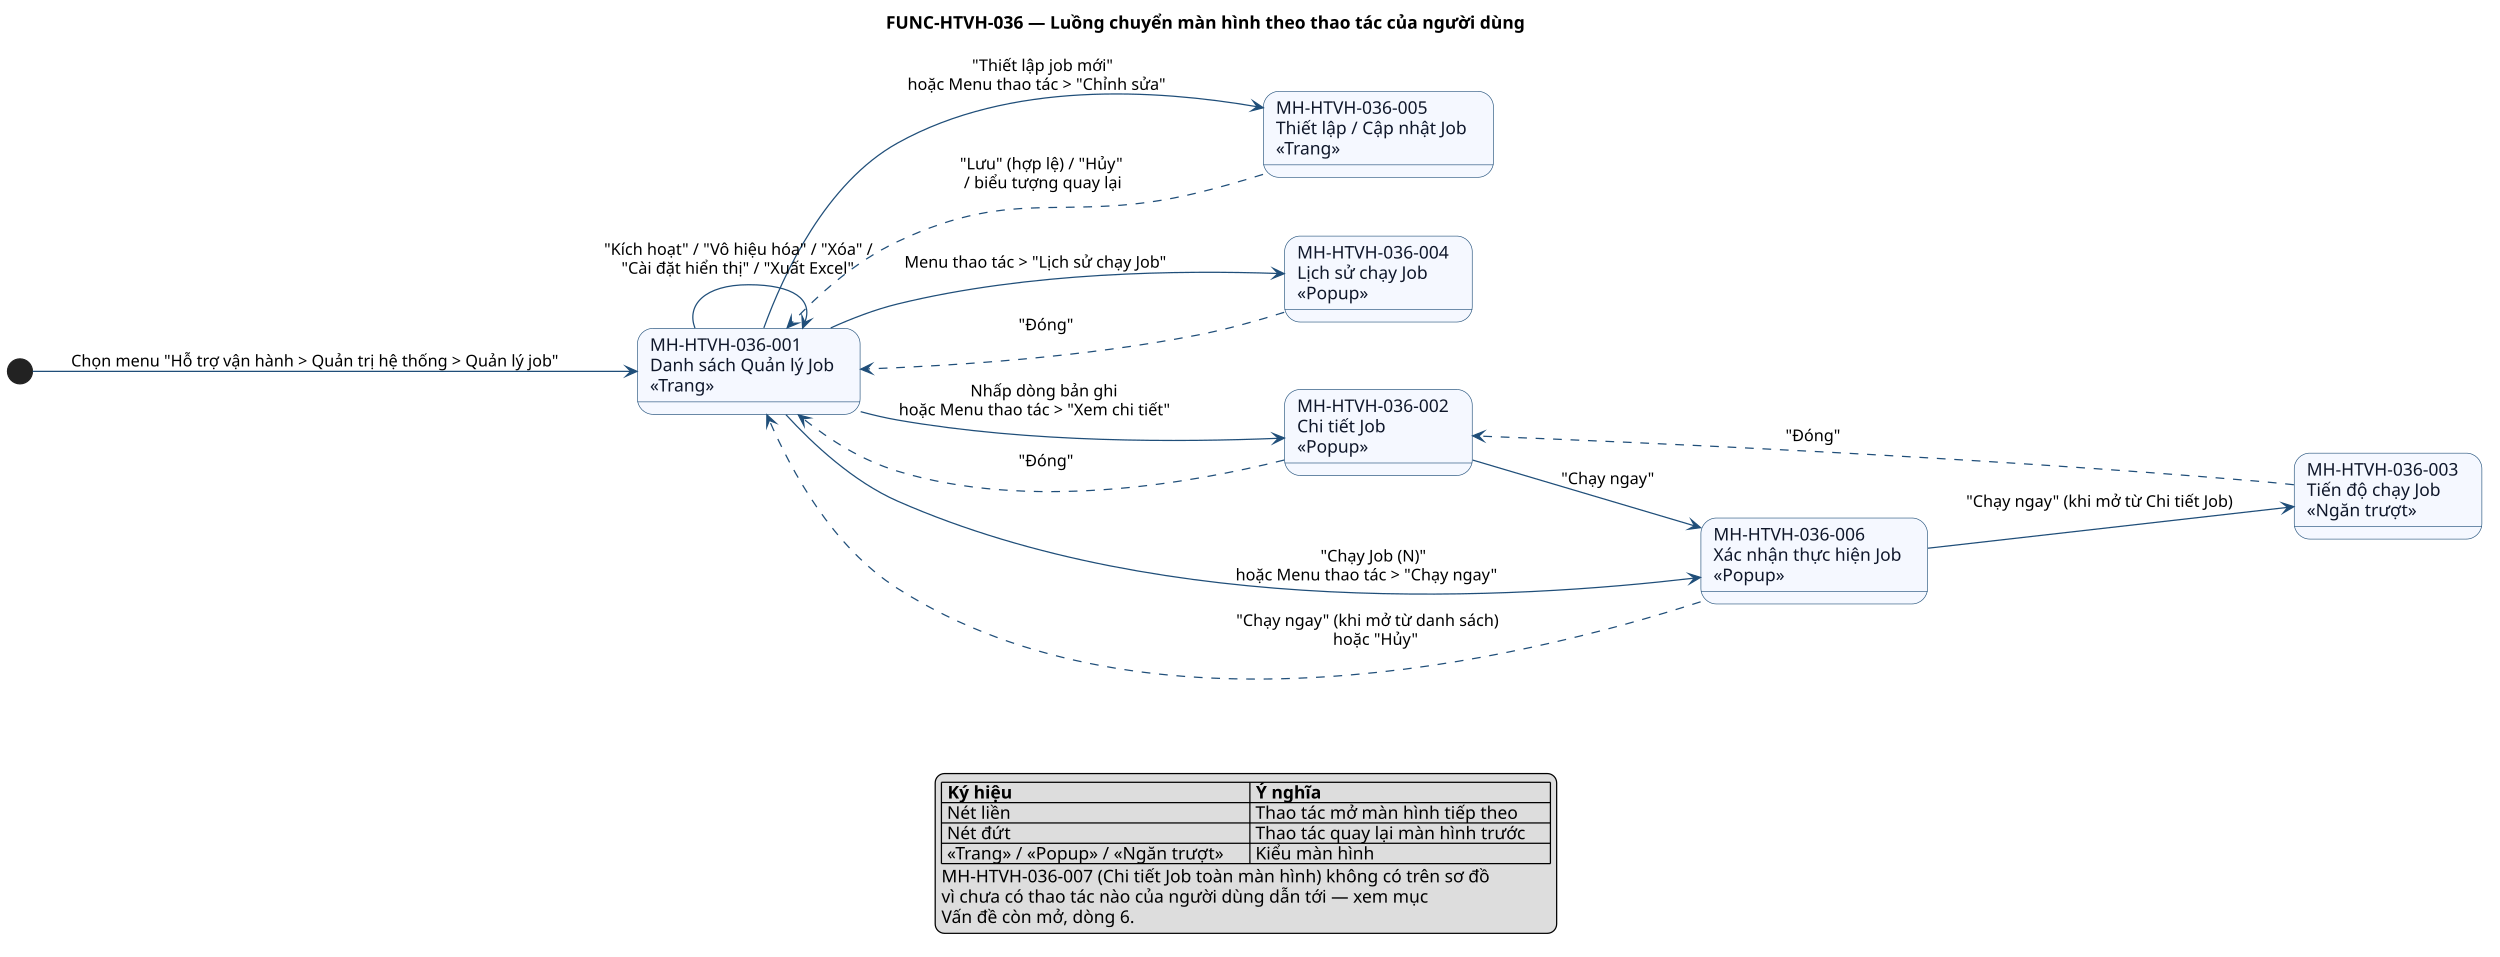
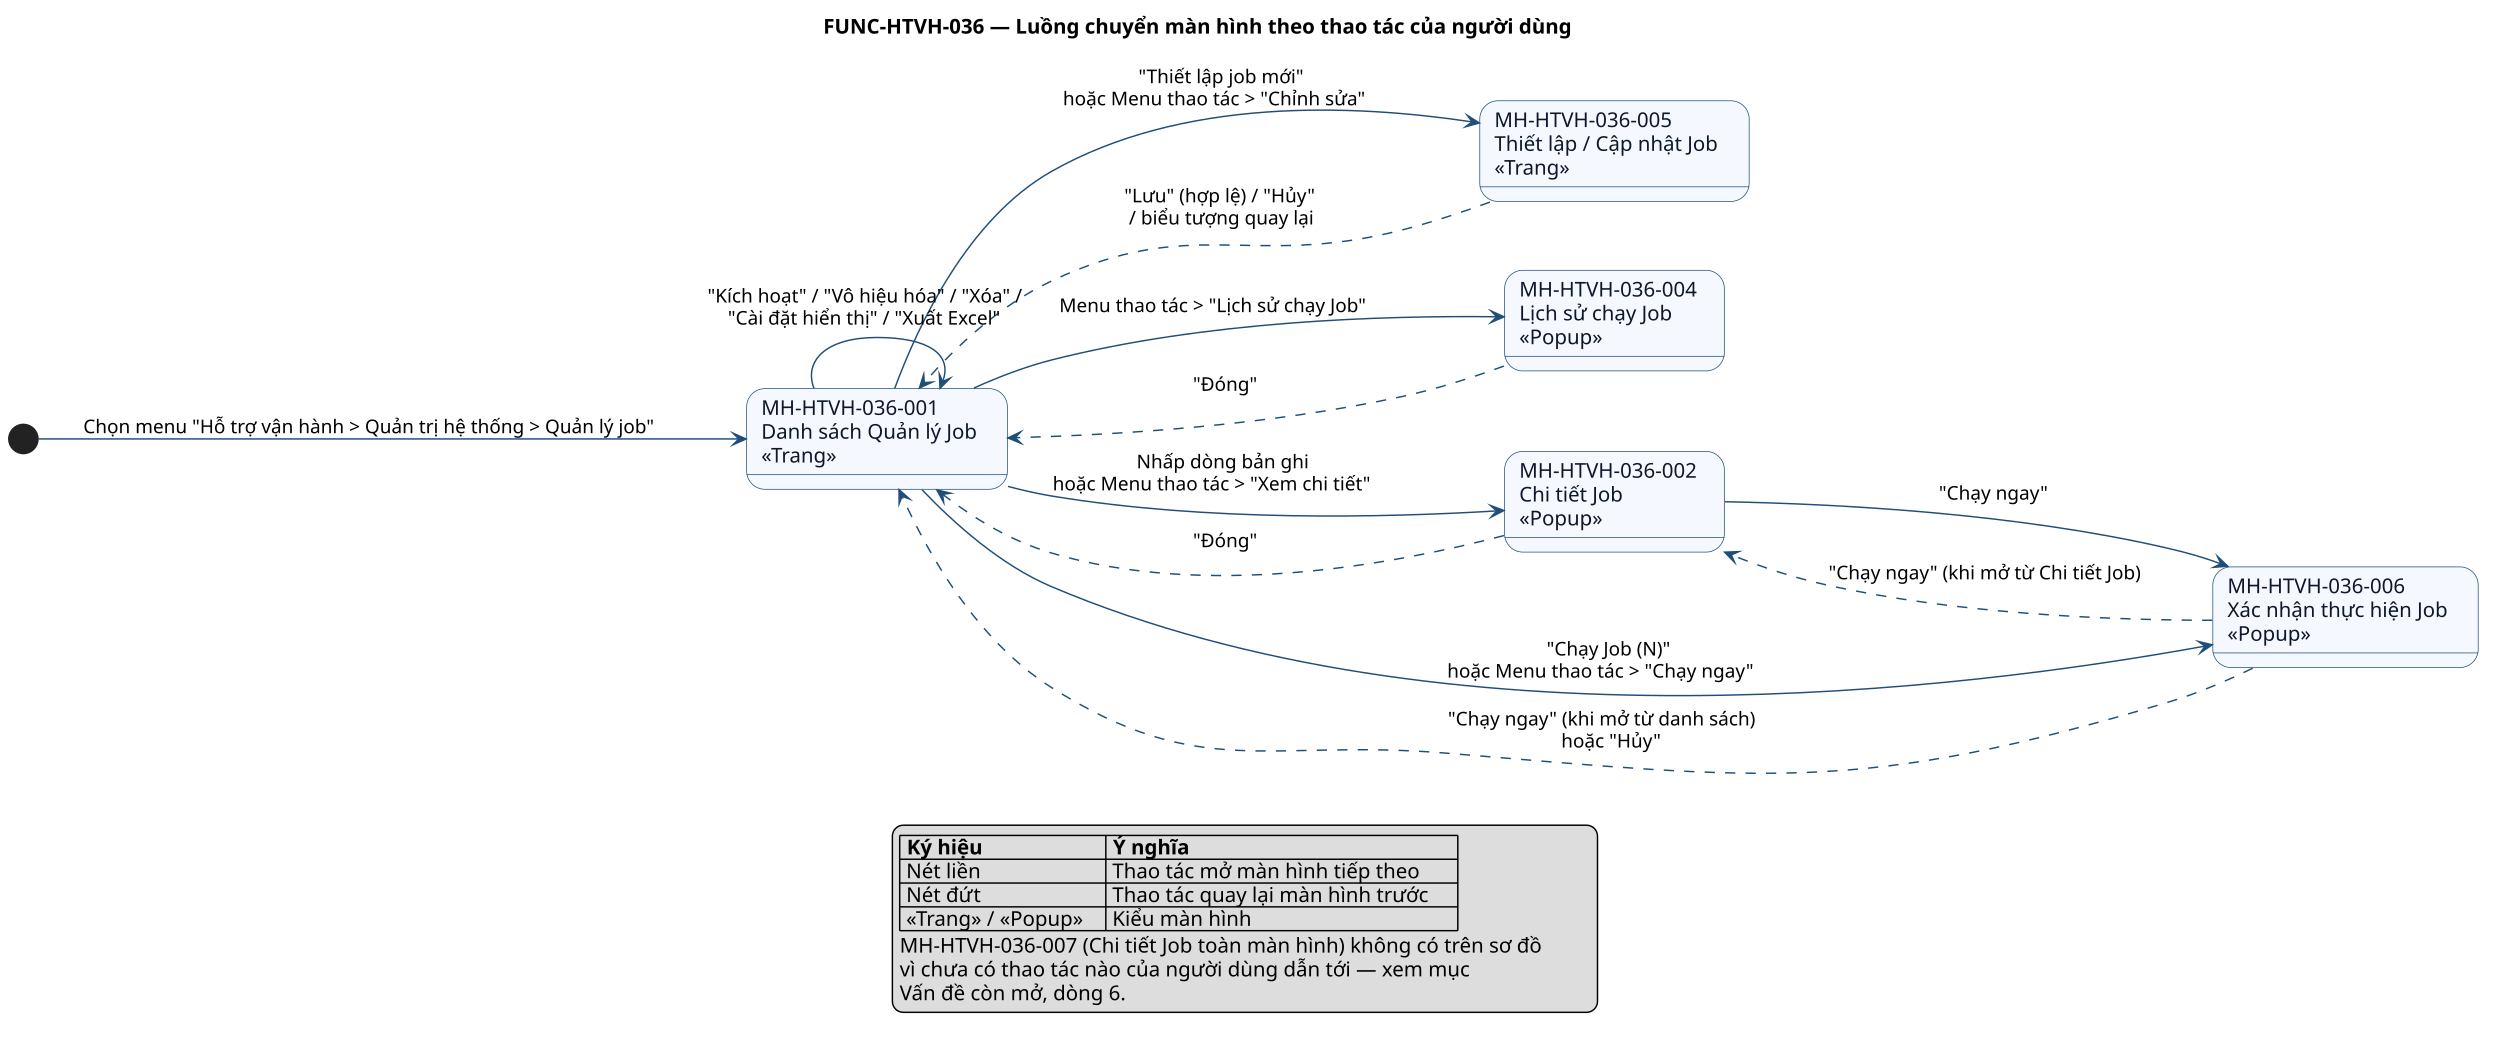
- <svg xmlns="http://www.w3.org/2000/svg" contentStyleType="text/css" data-diagram-type="STATE" height="767px" preserveAspectRatio="none" style="width:2004px;height:767px;background:#FFFFFF;" version="1.1" viewBox="0 0 2004 767" width="2004px" zoomAndPan="magnify">
+ <svg xmlns="http://www.w3.org/2000/svg" contentStyleType="text/css" data-diagram-type="STATE" height="711px" preserveAspectRatio="none" style="width:1711px;height:711px;background:#FFFFFF;" version="1.1" viewBox="0 0 1711 711" width="1711px" zoomAndPan="magnify">
  <defs />
  <g>
    <g class="title" data-source-line="1">
-       <text fill="#000000" font-family="sans-serif" font-size="14" font-weight="700" lengthAdjust="spacing" textLength="577.213" x="710.128" y="22.995">FUNC-HTVH-036 — Luồng chuyển màn hình theo thao tác của người dùng</text>
+       <text fill="#000000" font-family="sans-serif" font-size="14" font-weight="700" lengthAdjust="spacing" textLength="577.213" x="563.433" y="22.995">FUNC-HTVH-036 — Luồng chuyển màn hình theo thao tác của người dùng</text>
    </g>
    <g class="entity" data-qualified-name="DS" data-source-line="16" id="ent0001">
-       <rect fill="#F5F8FF" height="68.891" rx="12.5" ry="12.5" style="stroke:#1F4E79;stroke-width:0.5;" width="178.45" x="511" y="263.243" />
-       <line style="stroke:#1F4E79;stroke-width:0.5;" x1="511" x2="689.45" y1="322.133" y2="322.133" />
-       <text fill="#0F172A" font-family="sans-serif" font-size="14" lengthAdjust="spacing" textLength="130.389" x="521" y="281.238">MH-HTVH-036-001</text>
-       <text fill="#0F172A" font-family="sans-serif" font-size="14" lengthAdjust="spacing" textLength="158.45" x="521" y="297.535">Danh sách Quản lý Job</text>
-       <text fill="#0F172A" font-family="sans-serif" font-size="14" lengthAdjust="spacing" textLength="57.777" x="521" y="313.832">«Trang»</text>
+       <rect fill="#F5F8FF" height="68.891" rx="12.5" ry="12.5" style="stroke:#1F4E79;stroke-width:0.5;" width="178.45" x="511" y="265.973" />
+       <line style="stroke:#1F4E79;stroke-width:0.5;" x1="511" x2="689.45" y1="324.863" y2="324.863" />
+       <text fill="#0F172A" font-family="sans-serif" font-size="14" lengthAdjust="spacing" textLength="130.389" x="521" y="283.968">MH-HTVH-036-001</text>
+       <text fill="#0F172A" font-family="sans-serif" font-size="14" lengthAdjust="spacing" textLength="158.45" x="521" y="300.265">Danh sách Quản lý Job</text>
+       <text fill="#0F172A" font-family="sans-serif" font-size="14" lengthAdjust="spacing" textLength="57.777" x="521" y="316.562">«Trang»</text>
    </g>
    <g class="entity" data-qualified-name="FORM" data-source-line="17" id="ent0002">
-       <rect fill="#F5F8FF" height="68.891" rx="12.5" ry="12.5" style="stroke:#1F4E79;stroke-width:0.5;" width="184.377" x="1012.76" y="73.243" />
-       <line style="stroke:#1F4E79;stroke-width:0.5;" x1="1012.76" x2="1197.137" y1="132.133" y2="132.133" />
-       <text fill="#0F172A" font-family="sans-serif" font-size="14" lengthAdjust="spacing" textLength="130.389" x="1022.76" y="91.238">MH-HTVH-036-005</text>
-       <text fill="#0F172A" font-family="sans-serif" font-size="14" lengthAdjust="spacing" textLength="164.377" x="1022.76" y="107.535">Thiết lập / Cập nhật Job</text>
-       <text fill="#0F172A" font-family="sans-serif" font-size="14" lengthAdjust="spacing" textLength="57.777" x="1022.76" y="123.832">«Trang»</text>
+       <rect fill="#F5F8FF" height="68.891" rx="12.5" ry="12.5" style="stroke:#1F4E79;stroke-width:0.5;" width="184.377" x="1012.76" y="68.973" />
+       <line style="stroke:#1F4E79;stroke-width:0.5;" x1="1012.76" x2="1197.137" y1="127.863" y2="127.863" />
+       <text fill="#0F172A" font-family="sans-serif" font-size="14" lengthAdjust="spacing" textLength="130.389" x="1022.76" y="86.968">MH-HTVH-036-005</text>
+       <text fill="#0F172A" font-family="sans-serif" font-size="14" lengthAdjust="spacing" textLength="164.377" x="1022.76" y="103.265">Thiết lập / Cập nhật Job</text>
+       <text fill="#0F172A" font-family="sans-serif" font-size="14" lengthAdjust="spacing" textLength="57.777" x="1022.76" y="119.562">«Trang»</text>
    </g>
    <g class="entity" data-qualified-name="LS" data-source-line="18" id="ent0003">
-       <rect fill="#F5F8FF" height="68.891" rx="12.5" ry="12.5" style="stroke:#1F4E79;stroke-width:0.5;" width="150.389" x="1029.76" y="189.243" />
-       <line style="stroke:#1F4E79;stroke-width:0.5;" x1="1029.76" x2="1180.149" y1="248.133" y2="248.133" />
-       <text fill="#0F172A" font-family="sans-serif" font-size="14" lengthAdjust="spacing" textLength="130.389" x="1039.76" y="207.238">MH-HTVH-036-004</text>
-       <text fill="#0F172A" font-family="sans-serif" font-size="14" lengthAdjust="spacing" textLength="112.793" x="1039.76" y="223.535">Lịch sử chạy Job</text>
-       <text fill="#0F172A" font-family="sans-serif" font-size="14" lengthAdjust="spacing" textLength="60.785" x="1039.76" y="239.832">«Popup»</text>
+       <rect fill="#F5F8FF" height="68.891" rx="12.5" ry="12.5" style="stroke:#1F4E79;stroke-width:0.5;" width="150.389" x="1029.76" y="184.973" />
+       <line style="stroke:#1F4E79;stroke-width:0.5;" x1="1029.76" x2="1180.149" y1="243.863" y2="243.863" />
+       <text fill="#0F172A" font-family="sans-serif" font-size="14" lengthAdjust="spacing" textLength="130.389" x="1039.76" y="202.968">MH-HTVH-036-004</text>
+       <text fill="#0F172A" font-family="sans-serif" font-size="14" lengthAdjust="spacing" textLength="112.793" x="1039.76" y="219.265">Lịch sử chạy Job</text>
+       <text fill="#0F172A" font-family="sans-serif" font-size="14" lengthAdjust="spacing" textLength="60.785" x="1039.76" y="235.562">«Popup»</text>
    </g>
    <g class="entity" data-qualified-name="CT" data-source-line="19" id="ent0004">
-       <rect fill="#F5F8FF" height="68.891" rx="12.5" ry="12.5" style="stroke:#1F4E79;stroke-width:0.5;" width="150.389" x="1029.76" y="312.243" />
-       <line style="stroke:#1F4E79;stroke-width:0.5;" x1="1029.76" x2="1180.149" y1="371.133" y2="371.133" />
-       <text fill="#0F172A" font-family="sans-serif" font-size="14" lengthAdjust="spacing" textLength="130.389" x="1039.76" y="330.238">MH-HTVH-036-002</text>
-       <text fill="#0F172A" font-family="sans-serif" font-size="14" lengthAdjust="spacing" textLength="76.501" x="1039.76" y="346.535">Chi tiết Job</text>
-       <text fill="#0F172A" font-family="sans-serif" font-size="14" lengthAdjust="spacing" textLength="60.785" x="1039.76" y="362.832">«Popup»</text>
+       <rect fill="#F5F8FF" height="68.891" rx="12.5" ry="12.5" style="stroke:#1F4E79;stroke-width:0.5;" width="150.389" x="1029.76" y="308.973" />
+       <line style="stroke:#1F4E79;stroke-width:0.5;" x1="1029.76" x2="1180.149" y1="367.863" y2="367.863" />
+       <text fill="#0F172A" font-family="sans-serif" font-size="14" lengthAdjust="spacing" textLength="130.389" x="1039.76" y="326.968">MH-HTVH-036-002</text>
+       <text fill="#0F172A" font-family="sans-serif" font-size="14" lengthAdjust="spacing" textLength="76.501" x="1039.76" y="343.265">Chi tiết Job</text>
+       <text fill="#0F172A" font-family="sans-serif" font-size="14" lengthAdjust="spacing" textLength="60.785" x="1039.76" y="359.562">«Popup»</text>
    </g>
    <g class="entity" data-qualified-name="CONF" data-source-line="20" id="ent0005">
-       <rect fill="#F5F8FF" height="68.891" rx="12.5" ry="12.5" style="stroke:#1F4E79;stroke-width:0.5;" width="181.629" x="1363.45" y="415.243" />
-       <line style="stroke:#1F4E79;stroke-width:0.5;" x1="1363.45" x2="1545.079" y1="474.133" y2="474.133" />
-       <text fill="#0F172A" font-family="sans-serif" font-size="14" lengthAdjust="spacing" textLength="130.389" x="1373.45" y="433.238">MH-HTVH-036-006</text>
-       <text fill="#0F172A" font-family="sans-serif" font-size="14" lengthAdjust="spacing" textLength="161.629" x="1373.45" y="449.535">Xác nhận thực hiện Job</text>
-       <text fill="#0F172A" font-family="sans-serif" font-size="14" lengthAdjust="spacing" textLength="60.785" x="1373.45" y="465.832">«Popup»</text>
+       <rect fill="#F5F8FF" height="68.891" rx="12.5" ry="12.5" style="stroke:#1F4E79;stroke-width:0.5;" width="181.629" x="1514.45" y="387.973" />
+       <line style="stroke:#1F4E79;stroke-width:0.5;" x1="1514.45" x2="1696.079" y1="446.863" y2="446.863" />
+       <text fill="#0F172A" font-family="sans-serif" font-size="14" lengthAdjust="spacing" textLength="130.389" x="1524.45" y="405.968">MH-HTVH-036-006</text>
+       <text fill="#0F172A" font-family="sans-serif" font-size="14" lengthAdjust="spacing" textLength="161.629" x="1524.45" y="422.265">Xác nhận thực hiện Job</text>
+       <text fill="#0F172A" font-family="sans-serif" font-size="14" lengthAdjust="spacing" textLength="60.785" x="1524.45" y="438.562">«Popup»</text>
    </g>
-     <g class="entity" data-qualified-name="TD" data-source-line="21" id="ent0006">
-       <rect fill="#F5F8FF" height="68.891" rx="12.5" ry="12.5" style="stroke:#1F4E79;stroke-width:0.5;" width="150.389" x="1839.08" y="363.243" />
-       <line style="stroke:#1F4E79;stroke-width:0.5;" x1="1839.08" x2="1989.469" y1="422.133" y2="422.133" />
-       <text fill="#0F172A" font-family="sans-serif" font-size="14" lengthAdjust="spacing" textLength="130.389" x="1849.08" y="381.238">MH-HTVH-036-003</text>
-       <text fill="#0F172A" font-family="sans-serif" font-size="14" lengthAdjust="spacing" textLength="115.746" x="1849.08" y="397.535">Tiến độ chạy Job</text>
-       <text fill="#0F172A" font-family="sans-serif" font-size="14" lengthAdjust="spacing" textLength="92.565" x="1849.08" y="413.832">«Ngăn trượt»</text>
+     <g class="start_entity" data-qualified-name=".start." data-source-line="22" id="ent0006">
+       <ellipse cx="16" cy="300.423" fill="#222222" rx="10" ry="10" style="stroke:#222222;stroke-width:1;" />
    </g>
-     <g class="start_entity" data-qualified-name=".start." data-source-line="23" id="ent0007">
-       <ellipse cx="16" cy="297.683" fill="#222222" rx="10" ry="10" style="stroke:#222222;stroke-width:1;" />
+     <g class="link" data-entity-1="ent0006" data-entity-2="ent0001" data-link-type="dependency" data-source-line="22" id="lnk7">
+       <path d="M26.15,300.423 C80.51,300.423 358.73,300.423 505.62,300.423" fill="none" id="*start*-to-DS" style="stroke:#1F4E79;stroke-width:1;" />
+       <polygon fill="#1F4E79" points="510.62,300.423,501.62,296.423,505.62,300.423,501.62,304.423,510.62,300.423" style="stroke:#1F4E79;stroke-width:1;stroke-linejoin:miter;stroke-miterlimit:10;" />
+       <text fill="#000000" font-family="sans-serif" font-size="13" lengthAdjust="spacing" textLength="423.503" x="57" y="296.49">Chọn menu "Hỗ trợ vận hành &gt; Quản trị hệ thống &gt; Quản lý job"</text>
    </g>
-     <g class="link" data-entity-1="ent0007" data-entity-2="ent0001" data-link-type="dependency" data-source-line="23" id="lnk8">
-       <path d="M26.15,297.683 C80.51,297.683 358.73,297.683 505.62,297.683" fill="none" id="*start*-to-DS" style="stroke:#1F4E79;stroke-width:1;" />
-       <polygon fill="#1F4E79" points="510.62,297.683,501.62,293.683,505.62,297.683,501.62,301.683,510.62,297.683" style="stroke:#1F4E79;stroke-width:1;stroke-linejoin:miter;stroke-miterlimit:10;" />
-       <text fill="#000000" font-family="sans-serif" font-size="13" lengthAdjust="spacing" textLength="423.503" x="57" y="293.75">Chọn menu "Hỗ trợ vận hành &gt; Quản trị hệ thống &gt; Quản lý job"</text>
-     </g>
-     <g class="link" data-entity-1="ent0001" data-entity-2="ent0002" data-link-type="dependency" data-source-line="26" id="lnk9">
-       <path d="M612.28,262.863 C628.18,219.303 662.1,146.593 719.45,114.683 C809.44,64.613 925.652,71.499 1007.732,85.549" fill="none" id="DS-to-FORM" style="stroke:#1F4E79;stroke-width:1;" />
-       <polygon fill="#1F4E79" points="1012.66,86.393,1004.464,80.932,1007.732,85.549,1003.114,88.817,1012.66,86.393" style="stroke:#1F4E79;stroke-width:1;stroke-linejoin:miter;stroke-miterlimit:10;" />
+     <g class="link" data-entity-1="ent0001" data-entity-2="ent0002" data-link-type="dependency" data-source-line="25" id="lnk8">
+       <path d="M612.37,265.753 C628.37,222.373 662.4,149.843 719.45,117.423 C809.03,66.513 925.305,71.133 1007.515,83.433" fill="none" id="DS-to-FORM" style="stroke:#1F4E79;stroke-width:1;" />
+       <polygon fill="#1F4E79" points="1012.46,84.173,1004.151,78.885,1007.515,83.433,1002.967,86.797,1012.46,84.173" style="stroke:#1F4E79;stroke-width:1;stroke-linejoin:miter;stroke-miterlimit:10;" />
      <text fill="#000000" font-family="sans-serif" font-size="13" lengthAdjust="spacing" textLength="121.12" x="779.139" y="56.93">"Thiết lập job mới"</text>
      <text fill="#000000" font-family="sans-serif" font-size="13" lengthAdjust="spacing" textLength="224.498" x="727.45" y="72.062">hoặc Menu thao tác &gt; "Chỉnh sửa"</text>
    </g>
-     <g class="link" data-entity-1="ent0002" data-entity-2="ent0001" data-link-type="dependency" data-source-line="34" id="lnk15">
-       <path d="M1012.44,139.783 C994.98,145.243 976.76,150.493 959.45,154.683 C854.42,180.143 817.16,147.533 719.45,193.683 C684.97,209.973 656.384,235.749 634.394,259.149" fill="none" id="FORM-to-DS" style="stroke:#1F4E79;stroke-width:1;stroke-dasharray:7,7;" />
-       <polygon fill="#1F4E79" points="630.97,262.793,640.048,258.974,634.394,259.149,634.218,253.495,630.97,262.793" style="stroke:#1F4E79;stroke-width:1;stroke-linejoin:miter;stroke-miterlimit:10;" />
-       <text fill="#000000" font-family="sans-serif" font-size="13" lengthAdjust="spacing" textLength="140.455" x="769.45" y="135.75">"Lưu" (hợp lệ) / "Hủy"</text>
-       <text fill="#000000" font-family="sans-serif" font-size="13" lengthAdjust="spacing" textLength="134.132" x="772.611" y="150.882">/ biểu tượng quay lại</text>
+     <g class="link" data-entity-1="ent0002" data-entity-2="ent0001" data-link-type="dependency" data-source-line="33" id="lnk14">
+       <path d="M1019.72,138.323 C1000.18,145.453 979.29,152.323 959.45,157.423 C855.04,184.213 816.86,146.263 719.45,192.423 C683.65,209.383 654.386,237.181 632.547,261.821" fill="none" id="FORM-to-DS" style="stroke:#1F4E79;stroke-width:1;stroke-dasharray:7,7;" />
+       <polygon fill="#1F4E79" points="629.23,265.563,638.193,261.481,632.547,261.821,632.206,256.174,629.23,265.563" style="stroke:#1F4E79;stroke-width:1;stroke-linejoin:miter;stroke-miterlimit:10;" />
+       <text fill="#000000" font-family="sans-serif" font-size="13" lengthAdjust="spacing" textLength="140.455" x="769.45" y="138.49">"Lưu" (hợp lệ) / "Hủy"</text>
+       <text fill="#000000" font-family="sans-serif" font-size="13" lengthAdjust="spacing" textLength="134.132" x="772.611" y="153.623">/ biểu tượng quay lại</text>
    </g>
-     <g class="link" data-entity-1="ent0001" data-entity-2="ent0003" data-link-type="dependency" data-source-line="27" id="lnk10">
-       <path d="M665.92,262.863 C682.89,255.213 701.48,248.083 719.45,243.683 C824.79,217.883 946.053,216.585 1024.403,219.215" fill="none" id="DS-to-LS" style="stroke:#1F4E79;stroke-width:1;" />
-       <polygon fill="#1F4E79" points="1029.4,219.383,1020.539,215.083,1024.403,219.215,1020.271,223.079,1029.4,219.383" style="stroke:#1F4E79;stroke-width:1;stroke-linejoin:miter;stroke-miterlimit:10;" />
-       <text fill="#000000" font-family="sans-serif" font-size="13" lengthAdjust="spacing" textLength="229.277" x="724.95" y="214.57">Menu thao tác &gt; "Lịch sử chạy Job"</text>
+     <g class="link" data-entity-1="ent0001" data-entity-2="ent0003" data-link-type="dependency" data-source-line="26" id="lnk9">
+       <path d="M666.6,265.543 C683.4,257.993 701.74,250.933 719.45,246.423 C824.67,219.633 945.96,215.895 1024.35,216.795" fill="none" id="DS-to-LS" style="stroke:#1F4E79;stroke-width:1;" />
+       <polygon fill="#1F4E79" points="1029.35,216.853,1020.396,212.75,1024.35,216.795,1020.305,220.749,1029.35,216.853" style="stroke:#1F4E79;stroke-width:1;stroke-linejoin:miter;stroke-miterlimit:10;" />
+       <text fill="#000000" font-family="sans-serif" font-size="13" lengthAdjust="spacing" textLength="229.277" x="724.95" y="213.6">Menu thao tác &gt; "Lịch sử chạy Job"</text>
    </g>
-     <g class="link" data-entity-1="ent0003" data-entity-2="ent0001" data-link-type="dependency" data-source-line="35" id="lnk16">
-       <path d="M1029.38,250.353 C1007.14,257.373 982.54,264.213 959.45,268.683 C868.64,286.273 767.866,293.036 694.917,295.757" fill="none" id="LS-to-DS" style="stroke:#1F4E79;stroke-width:1;stroke-dasharray:7,7;" />
-       <polygon fill="#1F4E79" points="689.92,295.943,699.063,299.605,694.917,295.757,698.765,291.61,689.92,295.943" style="stroke:#1F4E79;stroke-width:1;stroke-linejoin:miter;stroke-miterlimit:10;" />
-       <text fill="#000000" font-family="sans-serif" font-size="13" lengthAdjust="spacing" textLength="46.477" x="816.45" y="264.75">"Đóng"</text>
+     <g class="link" data-entity-1="ent0003" data-entity-2="ent0001" data-link-type="dependency" data-source-line="34" id="lnk15">
+       <path d="M1029.31,250.533 C1007.17,258.593 982.64,266.403 959.45,271.423 C868.89,291.013 767.848,297.488 694.768,299.599" fill="none" id="LS-to-DS" style="stroke:#1F4E79;stroke-width:1;stroke-dasharray:7,7;" />
+       <polygon fill="#1F4E79" points="689.77,299.743,698.882,303.481,694.768,299.599,698.651,295.485,689.77,299.743" style="stroke:#1F4E79;stroke-width:1;stroke-linejoin:miter;stroke-miterlimit:10;" />
+       <text fill="#000000" font-family="sans-serif" font-size="13" lengthAdjust="spacing" textLength="46.477" x="816.45" y="267.49">"Đóng"</text>
    </g>
-     <g class="link" data-entity-1="ent0001" data-entity-2="ent0004" data-link-type="dependency" data-source-line="28" id="lnk11">
-       <path d="M689.92,330.003 C699.78,332.683 709.76,335.003 719.45,336.683 C826.03,355.233 946.694,354.517 1024.614,351.337" fill="none" id="DS-to-CT" style="stroke:#1F4E79;stroke-width:1;" />
-       <polygon fill="#1F4E79" points="1029.61,351.133,1020.454,347.503,1024.614,351.337,1020.781,355.497,1029.61,351.133" style="stroke:#1F4E79;stroke-width:1;stroke-linejoin:miter;stroke-miterlimit:10;" />
-       <text fill="#000000" font-family="sans-serif" font-size="13" lengthAdjust="spacing" textLength="123.836" x="777.839" y="317.75">Nhấp dòng bản ghi</text>
-       <text fill="#000000" font-family="sans-serif" font-size="13" lengthAdjust="spacing" textLength="238.615" x="720.45" y="332.882">hoặc Menu thao tác &gt; "Xem chi tiết"</text>
+     <g class="link" data-entity-1="ent0001" data-entity-2="ent0004" data-link-type="dependency" data-source-line="27" id="lnk10">
+       <path d="M689.9,332.893 C699.76,335.543 709.75,337.813 719.45,339.423 C825.97,357.103 946.389,354.341 1024.299,349.681" fill="none" id="DS-to-CT" style="stroke:#1F4E79;stroke-width:1;" />
+       <polygon fill="#1F4E79" points="1029.29,349.383,1020.067,345.927,1024.299,349.681,1020.545,353.913,1029.29,349.383" style="stroke:#1F4E79;stroke-width:1;stroke-linejoin:miter;stroke-miterlimit:10;" />
+       <text fill="#000000" font-family="sans-serif" font-size="13" lengthAdjust="spacing" textLength="123.836" x="777.839" y="320.49">Nhấp dòng bản ghi</text>
+       <text fill="#000000" font-family="sans-serif" font-size="13" lengthAdjust="spacing" textLength="238.615" x="720.45" y="335.623">hoặc Menu thao tác &gt; "Xem chi tiết"</text>
    </g>
-     <g class="link" data-entity-1="ent0004" data-entity-2="ent0001" data-link-type="dependency" data-source-line="36" id="lnk17">
-       <path d="M1029.55,368.743 C950.77,388.433 823.66,409.633 719.45,377.683 C690.19,368.713 665.558,352.889 643.858,335.689" fill="none" id="CT-to-DS" style="stroke:#1F4E79;stroke-width:1;stroke-dasharray:7,7;" />
-       <polygon fill="#1F4E79" points="639.94,332.583,644.509,341.308,643.858,335.689,649.478,335.039,639.94,332.583" style="stroke:#1F4E79;stroke-width:1;stroke-linejoin:miter;stroke-miterlimit:10;" />
-       <text fill="#000000" font-family="sans-serif" font-size="13" lengthAdjust="spacing" textLength="46.477" x="816.45" y="373.75">"Đóng"</text>
+     <g class="link" data-entity-1="ent0004" data-entity-2="ent0001" data-link-type="dependency" data-source-line="35" id="lnk16">
+       <path d="M1029.29,366.553 C950.58,387.193 823.77,409.733 719.45,378.423 C690.83,369.833 666.72,354.863 645.11,338.313" fill="none" id="CT-to-DS" style="stroke:#1F4E79;stroke-width:1;stroke-dasharray:7,7;" />
+       <polygon fill="#1F4E79" points="641.14,335.273,645.853,343.921,645.11,338.313,650.717,337.569,641.14,335.273" style="stroke:#1F4E79;stroke-width:1;stroke-linejoin:miter;stroke-miterlimit:10;" />
+       <text fill="#000000" font-family="sans-serif" font-size="13" lengthAdjust="spacing" textLength="46.477" x="816.45" y="374.49">"Đóng"</text>
    </g>
-     <g class="link" data-entity-1="ent0001" data-entity-2="ent0005" data-link-type="dependency" data-source-line="29" id="lnk12">
-       <path d="M630,332.403 C651.88,356.203 684.17,386.173 719.45,401.683 C934.64,496.303 1214.924,480.226 1358.134,463.416" fill="none" id="DS-to-CONF" style="stroke:#1F4E79;stroke-width:1;" />
-       <polygon fill="#1F4E79" points="1363.1,462.833,1353.695,459.909,1358.134,463.416,1354.628,467.855,1363.1,462.833" style="stroke:#1F4E79;stroke-width:1;stroke-linejoin:miter;stroke-miterlimit:10;" />
-       <text fill="#000000" font-family="sans-serif" font-size="13" lengthAdjust="spacing" textLength="93.107" x="1058.516" y="450.11">"Chạy Job (N)"</text>
-       <text fill="#000000" font-family="sans-serif" font-size="13" lengthAdjust="spacing" textLength="229.239" x="990.45" y="465.243">hoặc Menu thao tác &gt; "Chạy ngay"</text>
+     <g class="link" data-entity-1="ent0001" data-entity-2="ent0005" data-link-type="dependency" data-source-line="28" id="lnk11">
+       <path d="M631.09,335.243 C653.02,358.243 684.91,386.753 719.45,401.423 C989.42,516.033 1343.781,472.309 1509.111,442.189" fill="none" id="DS-to-CONF" style="stroke:#1F4E79;stroke-width:1;" />
+       <polygon fill="#1F4E79" points="1514.03,441.293,1504.459,438.971,1509.111,442.189,1505.893,446.841,1514.03,441.293" style="stroke:#1F4E79;stroke-width:1;stroke-linejoin:miter;stroke-miterlimit:10;" />
+       <text fill="#000000" font-family="sans-serif" font-size="13" lengthAdjust="spacing" textLength="93.107" x="1058.516" y="448.63">"Chạy Job (N)"</text>
+       <text fill="#000000" font-family="sans-serif" font-size="13" lengthAdjust="spacing" textLength="229.239" x="990.45" y="463.762">hoặc Menu thao tác &gt; "Chạy ngay"</text>
    </g>
-     <g class="link" data-entity-1="ent0005" data-entity-2="ent0001" data-link-type="dependency" data-source-line="37" id="lnk18">
-       <path d="M1363.21,482.413 C1215.73,529.883 919.19,599.083 719.45,471.683 C667.26,438.393 634.347,377.497 616.717,337.036" fill="none" id="CONF-to-DS" style="stroke:#1F4E79;stroke-width:1;stroke-dasharray:7,7;" />
-       <polygon fill="#1F4E79" points="614.72,332.453,614.648,342.301,616.717,337.036,621.982,339.106,614.72,332.453" style="stroke:#1F4E79;stroke-width:1;stroke-linejoin:miter;stroke-miterlimit:10;" />
-       <text fill="#000000" font-family="sans-serif" font-size="13" lengthAdjust="spacing" textLength="228.179" x="990.95" y="501.79">"Chạy ngay" (khi mở từ danh sách)</text>
-       <text fill="#000000" font-family="sans-serif" font-size="13" lengthAdjust="spacing" textLength="73.106" x="1068.487" y="516.923">hoặc "Hủy"</text>
+     <g class="link" data-entity-1="ent0005" data-entity-2="ent0001" data-link-type="dependency" data-source-line="36" id="lnk17">
+       <path d="M1541.74,457.333 C1523.72,466.093 1503.71,474.643 1484.45,480.423 C1273.19,543.763 1209.25,533.613 989.45,515.423 C868.21,505.383 822.25,535.473 719.45,470.423 C668.26,438.033 635.307,379.186 617.347,339.626" fill="none" id="CONF-to-DS" style="stroke:#1F4E79;stroke-width:1;stroke-dasharray:7,7;" />
+       <polygon fill="#1F4E79" points="615.28,335.073,615.358,344.921,617.347,339.626,622.643,341.614,615.28,335.073" style="stroke:#1F4E79;stroke-width:1;stroke-linejoin:miter;stroke-miterlimit:10;" />
+       <text fill="#000000" font-family="sans-serif" font-size="13" lengthAdjust="spacing" textLength="228.179" x="990.95" y="496.49">"Chạy ngay" (khi mở từ danh sách)</text>
+       <text fill="#000000" font-family="sans-serif" font-size="13" lengthAdjust="spacing" textLength="73.106" x="1068.487" y="511.623">hoặc "Hủy"</text>
    </g>
-     <g class="link" data-entity-1="ent0004" data-entity-2="ent0005" data-link-type="dependency" data-source-line="30" id="lnk13">
-       <path d="M1180.46,368.783 C1233.98,384.653 1301.597,404.701 1358.367,421.541" fill="none" id="CT-to-CONF" style="stroke:#1F4E79;stroke-width:1;" />
-       <polygon fill="#1F4E79" points="1363.16,422.963,1355.669,416.568,1358.367,421.541,1353.394,424.238,1363.16,422.963" style="stroke:#1F4E79;stroke-width:1;stroke-linejoin:miter;stroke-miterlimit:10;" />
-       <text fill="#000000" font-family="sans-serif" font-size="13" lengthAdjust="spacing" textLength="81.218" x="1251.45" y="388.09">"Chạy ngay"</text>
+     <g class="link" data-entity-1="ent0004" data-entity-2="ent0005" data-link-type="dependency" data-source-line="29" id="lnk12">
+       <path d="M1180.56,343.403 C1257.62,344.853 1380.89,351.273 1484.45,375.423 C1497.72,378.513 1506.773,381.118 1520.013,385.858" fill="none" id="CT-to-CONF" style="stroke:#1F4E79;stroke-width:1;" />
+       <polygon fill="#1F4E79" points="1524.72,387.543,1517.595,380.743,1520.013,385.858,1514.898,388.275,1524.72,387.543" style="stroke:#1F4E79;stroke-width:1;stroke-linejoin:miter;stroke-miterlimit:10;" />
+       <text fill="#000000" font-family="sans-serif" font-size="13" lengthAdjust="spacing" textLength="81.218" x="1326.95" y="341.98">"Chạy ngay"</text>
    </g>
-     <g class="link" data-entity-1="ent0005" data-entity-2="ent0006" data-link-type="dependency" data-source-line="31" id="lnk14">
-       <path d="M1545.48,439.443 C1631.22,429.713 1753.662,415.807 1833.792,406.707" fill="none" id="CONF-to-TD" style="stroke:#1F4E79;stroke-width:1;" />
-       <polygon fill="#1F4E79" points="1838.76,406.143,1829.366,403.184,1833.792,406.707,1830.269,411.133,1838.76,406.143" style="stroke:#1F4E79;stroke-width:1;stroke-linejoin:miter;stroke-miterlimit:10;" />
-       <text fill="#000000" font-family="sans-serif" font-size="13" lengthAdjust="spacing" textLength="232.261" x="1576.08" y="406.32">"Chạy ngay" (khi mở từ Chi tiết Job)</text>
+     <g class="link" data-entity-1="ent0005" data-entity-2="ent0004" data-link-type="dependency" data-source-line="30" id="lnk13">
+       <path d="M1514.12,424.533 C1441.96,424.393 1338.61,420.033 1250.45,400.423 C1227.02,395.213 1207.063,388.588 1184.933,379.748" fill="none" id="CONF-to-CT" style="stroke:#1F4E79;stroke-width:1;stroke-dasharray:7,7;" />
+       <polygon fill="#1F4E79" points="1180.29,377.893,1187.164,384.946,1184.933,379.748,1190.132,377.517,1180.29,377.893" style="stroke:#1F4E79;stroke-width:1;stroke-linejoin:miter;stroke-miterlimit:10;" />
+       <text fill="#000000" font-family="sans-serif" font-size="13" lengthAdjust="spacing" textLength="232.261" x="1251.45" y="396.49">"Chạy ngay" (khi mở từ Chi tiết Job)</text>
    </g>
-     <g class="link" data-entity-1="ent0006" data-entity-2="ent0004" data-link-type="dependency" data-source-line="38" id="lnk19">
-       <path d="M1838.77,388.563 C1828.8,387.503 1818.69,386.503 1809.08,385.683 C1580.37,366.193 1313.936,354.505 1185.456,349.555" fill="none" id="TD-to-CT" style="stroke:#1F4E79;stroke-width:1;stroke-dasharray:7,7;" />
-       <polygon fill="#1F4E79" points="1180.46,349.363,1189.299,353.706,1185.456,349.555,1189.607,345.712,1180.46,349.363" style="stroke:#1F4E79;stroke-width:1;stroke-linejoin:miter;stroke-miterlimit:10;" />
-       <text fill="#000000" font-family="sans-serif" font-size="13" lengthAdjust="spacing" textLength="46.477" x="1431.26" y="353.61">"Đóng"</text>
+     <g class="link" data-entity-1="ent0001" data-entity-2="ent0001" data-link-type="dependency" data-source-line="39" id="lnk18">
+       <path d="M557.08,265.763 C550.1,247.513 564.48,230.973 600.23,230.973 C635.97,230.973 652.136,242.843 645.156,261.093" fill="none" id="DS-to-DS" style="stroke:#1F4E79;stroke-width:1;" />
+       <polygon fill="#1F4E79" points="643.37,265.763,650.321,258.786,645.156,261.093,642.849,255.928,643.37,265.763" style="stroke:#1F4E79;stroke-width:1;stroke-linejoin:miter;stroke-miterlimit:10;" />
+       <text fill="#000000" font-family="sans-serif" font-size="13" lengthAdjust="spacing" textLength="232.775" x="484.23" y="207.04">"Kích hoạt" / "Vô hiệu hóa" / "Xóa" /</text>
+       <text fill="#000000" font-family="sans-serif" font-size="13" lengthAdjust="spacing" textLength="204.972" x="498.131" y="222.173">"Cài đặt hiển thị" / "Xuất Excel"</text>
    </g>
-     <g class="link" data-entity-1="ent0001" data-entity-2="ent0001" data-link-type="dependency" data-source-line="41" id="lnk20">
-       <path d="M557.08,263.023 C550.1,244.773 564.48,228.243 600.23,228.243 C635.97,228.243 652.136,240.103 645.156,258.353" fill="none" id="DS-to-DS" style="stroke:#1F4E79;stroke-width:1;" />
-       <polygon fill="#1F4E79" points="643.37,263.023,650.321,256.046,645.156,258.353,642.849,253.188,643.37,263.023" style="stroke:#1F4E79;stroke-width:1;stroke-linejoin:miter;stroke-miterlimit:10;" />
-       <text fill="#000000" font-family="sans-serif" font-size="13" lengthAdjust="spacing" textLength="232.775" x="484.23" y="204.31">"Kích hoạt" / "Vô hiệu hóa" / "Xóa" /</text>
-       <text fill="#000000" font-family="sans-serif" font-size="13" lengthAdjust="spacing" textLength="204.972" x="498.131" y="219.442">"Cài đặt hiển thị" / "Xuất Excel"</text>
-     </g>
-     <g class="legend" data-source-line="43">
-       <rect fill="#DDDDDD" height="128.078" rx="7.5" ry="7.5" style="stroke:#000000;stroke-width:1;" width="498.161" x="749.654" y="620.083" />
-       <text fill="#000000" font-family="sans-serif" font-size="14" font-weight="700" lengthAdjust="spacing" textLength="59.076" x="759.528" y="640.078">Ký hiệu</text>
-       <text fill="#000000" font-family="sans-serif" font-size="14" font-weight="700" lengthAdjust="spacing" textLength="59.213" x="1006.79" y="640.078">Ý nghĩa</text>
-       <text fill="#000000" font-family="sans-serif" font-size="14" lengthAdjust="spacing" textLength="54.291" x="759.104" y="656.375">Nét liền</text>
-       <text fill="#000000" font-family="sans-serif" font-size="14" lengthAdjust="spacing" textLength="225.258" x="1006.367" y="656.375">Thao tác mở màn hình tiếp theo</text>
-       <text fill="#000000" font-family="sans-serif" font-size="14" lengthAdjust="spacing" textLength="52.274" x="759.104" y="672.672">Nét đứt</text>
-       <text fill="#000000" font-family="sans-serif" font-size="14" lengthAdjust="spacing" textLength="231.998" x="1006.367" y="672.672">Thao tác quay lại màn hình trước</text>
-       <text fill="#000000" font-family="sans-serif" font-size="14" lengthAdjust="spacing" textLength="238.362" x="759.104" y="688.968">«Trang» / «Popup» / «Ngăn trượt»</text>
-       <text fill="#000000" font-family="sans-serif" font-size="14" lengthAdjust="spacing" textLength="101.056" x="1006.367" y="688.968">Kiểu màn hình</text>
-       <line style="stroke:#000000;stroke-width:1;" x1="754.654" x2="1242.815" y1="627.083" y2="627.083" />
-       <line style="stroke:#000000;stroke-width:1;" x1="754.654" x2="1242.815" y1="643.38" y2="643.38" />
-       <line style="stroke:#000000;stroke-width:1;" x1="754.654" x2="1242.815" y1="659.677" y2="659.677" />
-       <line style="stroke:#000000;stroke-width:1;" x1="754.654" x2="1242.815" y1="675.973" y2="675.973" />
-       <line style="stroke:#000000;stroke-width:1;" x1="754.654" x2="1242.815" y1="692.27" y2="692.27" />
-       <line style="stroke:#000000;stroke-width:1;" x1="754.654" x2="754.654" y1="627.083" y2="692.27" />
-       <line style="stroke:#000000;stroke-width:1;" x1="1001.917" x2="1001.917" y1="627.083" y2="692.27" />
-       <line style="stroke:#000000;stroke-width:1;" x1="1242.815" x2="1242.815" y1="627.083" y2="692.27" />
-       <text fill="#000000" font-family="sans-serif" font-size="14" lengthAdjust="spacing" textLength="472.582" x="754.654" y="707.265">MH-HTVH-036-007 (Chi tiết Job toàn màn hình) không có trên sơ đồ</text>
-       <text fill="#000000" font-family="sans-serif" font-size="14" lengthAdjust="spacing" textLength="418.387" x="754.654" y="723.562">vì chưa có thao tác nào của người dùng dẫn tới — xem mục</text>
-       <text fill="#000000" font-family="sans-serif" font-size="14" lengthAdjust="spacing" textLength="167.139" x="754.654" y="739.859">Vấn đề còn mở, dòng 6.</text>
+     <g class="legend" data-source-line="41">
+       <rect fill="#DDDDDD" height="128.078" rx="7.5" ry="7.5" style="stroke:#000000;stroke-width:1;" width="482.582" x="610.748" y="564.763" />
+       <text fill="#000000" font-family="sans-serif" font-size="14" font-weight="700" lengthAdjust="spacing" textLength="59.076" x="620.622" y="584.758">Ký hiệu</text>
+       <text fill="#000000" font-family="sans-serif" font-size="14" font-weight="700" lengthAdjust="spacing" textLength="59.213" x="761.702" y="584.758">Ý nghĩa</text>
+       <text fill="#000000" font-family="sans-serif" font-size="14" lengthAdjust="spacing" textLength="54.291" x="620.199" y="601.055">Nét liền</text>
+       <text fill="#000000" font-family="sans-serif" font-size="14" lengthAdjust="spacing" textLength="225.258" x="761.279" y="601.055">Thao tác mở màn hình tiếp theo</text>
+       <text fill="#000000" font-family="sans-serif" font-size="14" lengthAdjust="spacing" textLength="52.274" x="620.199" y="617.352">Nét đứt</text>
+       <text fill="#000000" font-family="sans-serif" font-size="14" lengthAdjust="spacing" textLength="231.998" x="761.279" y="617.352">Thao tác quay lại màn hình trước</text>
+       <text fill="#000000" font-family="sans-serif" font-size="14" lengthAdjust="spacing" textLength="132.18" x="620.199" y="633.649">«Trang» / «Popup»</text>
+       <text fill="#000000" font-family="sans-serif" font-size="14" lengthAdjust="spacing" textLength="101.056" x="761.279" y="633.649">Kiểu màn hình</text>
+       <line style="stroke:#000000;stroke-width:1;" x1="615.748" x2="997.727" y1="571.763" y2="571.763" />
+       <line style="stroke:#000000;stroke-width:1;" x1="615.748" x2="997.727" y1="588.06" y2="588.06" />
+       <line style="stroke:#000000;stroke-width:1;" x1="615.748" x2="997.727" y1="604.356" y2="604.356" />
+       <line style="stroke:#000000;stroke-width:1;" x1="615.748" x2="997.727" y1="620.653" y2="620.653" />
+       <line style="stroke:#000000;stroke-width:1;" x1="615.748" x2="997.727" y1="636.95" y2="636.95" />
+       <line style="stroke:#000000;stroke-width:1;" x1="615.748" x2="615.748" y1="571.763" y2="636.95" />
+       <line style="stroke:#000000;stroke-width:1;" x1="756.828" x2="756.828" y1="571.763" y2="636.95" />
+       <line style="stroke:#000000;stroke-width:1;" x1="997.727" x2="997.727" y1="571.763" y2="636.95" />
+       <text fill="#000000" font-family="sans-serif" font-size="14" lengthAdjust="spacing" textLength="472.582" x="615.748" y="651.945">MH-HTVH-036-007 (Chi tiết Job toàn màn hình) không có trên sơ đồ</text>
+       <text fill="#000000" font-family="sans-serif" font-size="14" lengthAdjust="spacing" textLength="418.387" x="615.748" y="668.242">vì chưa có thao tác nào của người dùng dẫn tới — xem mục</text>
+       <text fill="#000000" font-family="sans-serif" font-size="14" lengthAdjust="spacing" textLength="167.139" x="615.748" y="684.539">Vấn đề còn mở, dòng 6.</text>
    </g>
  </g>
</svg>
